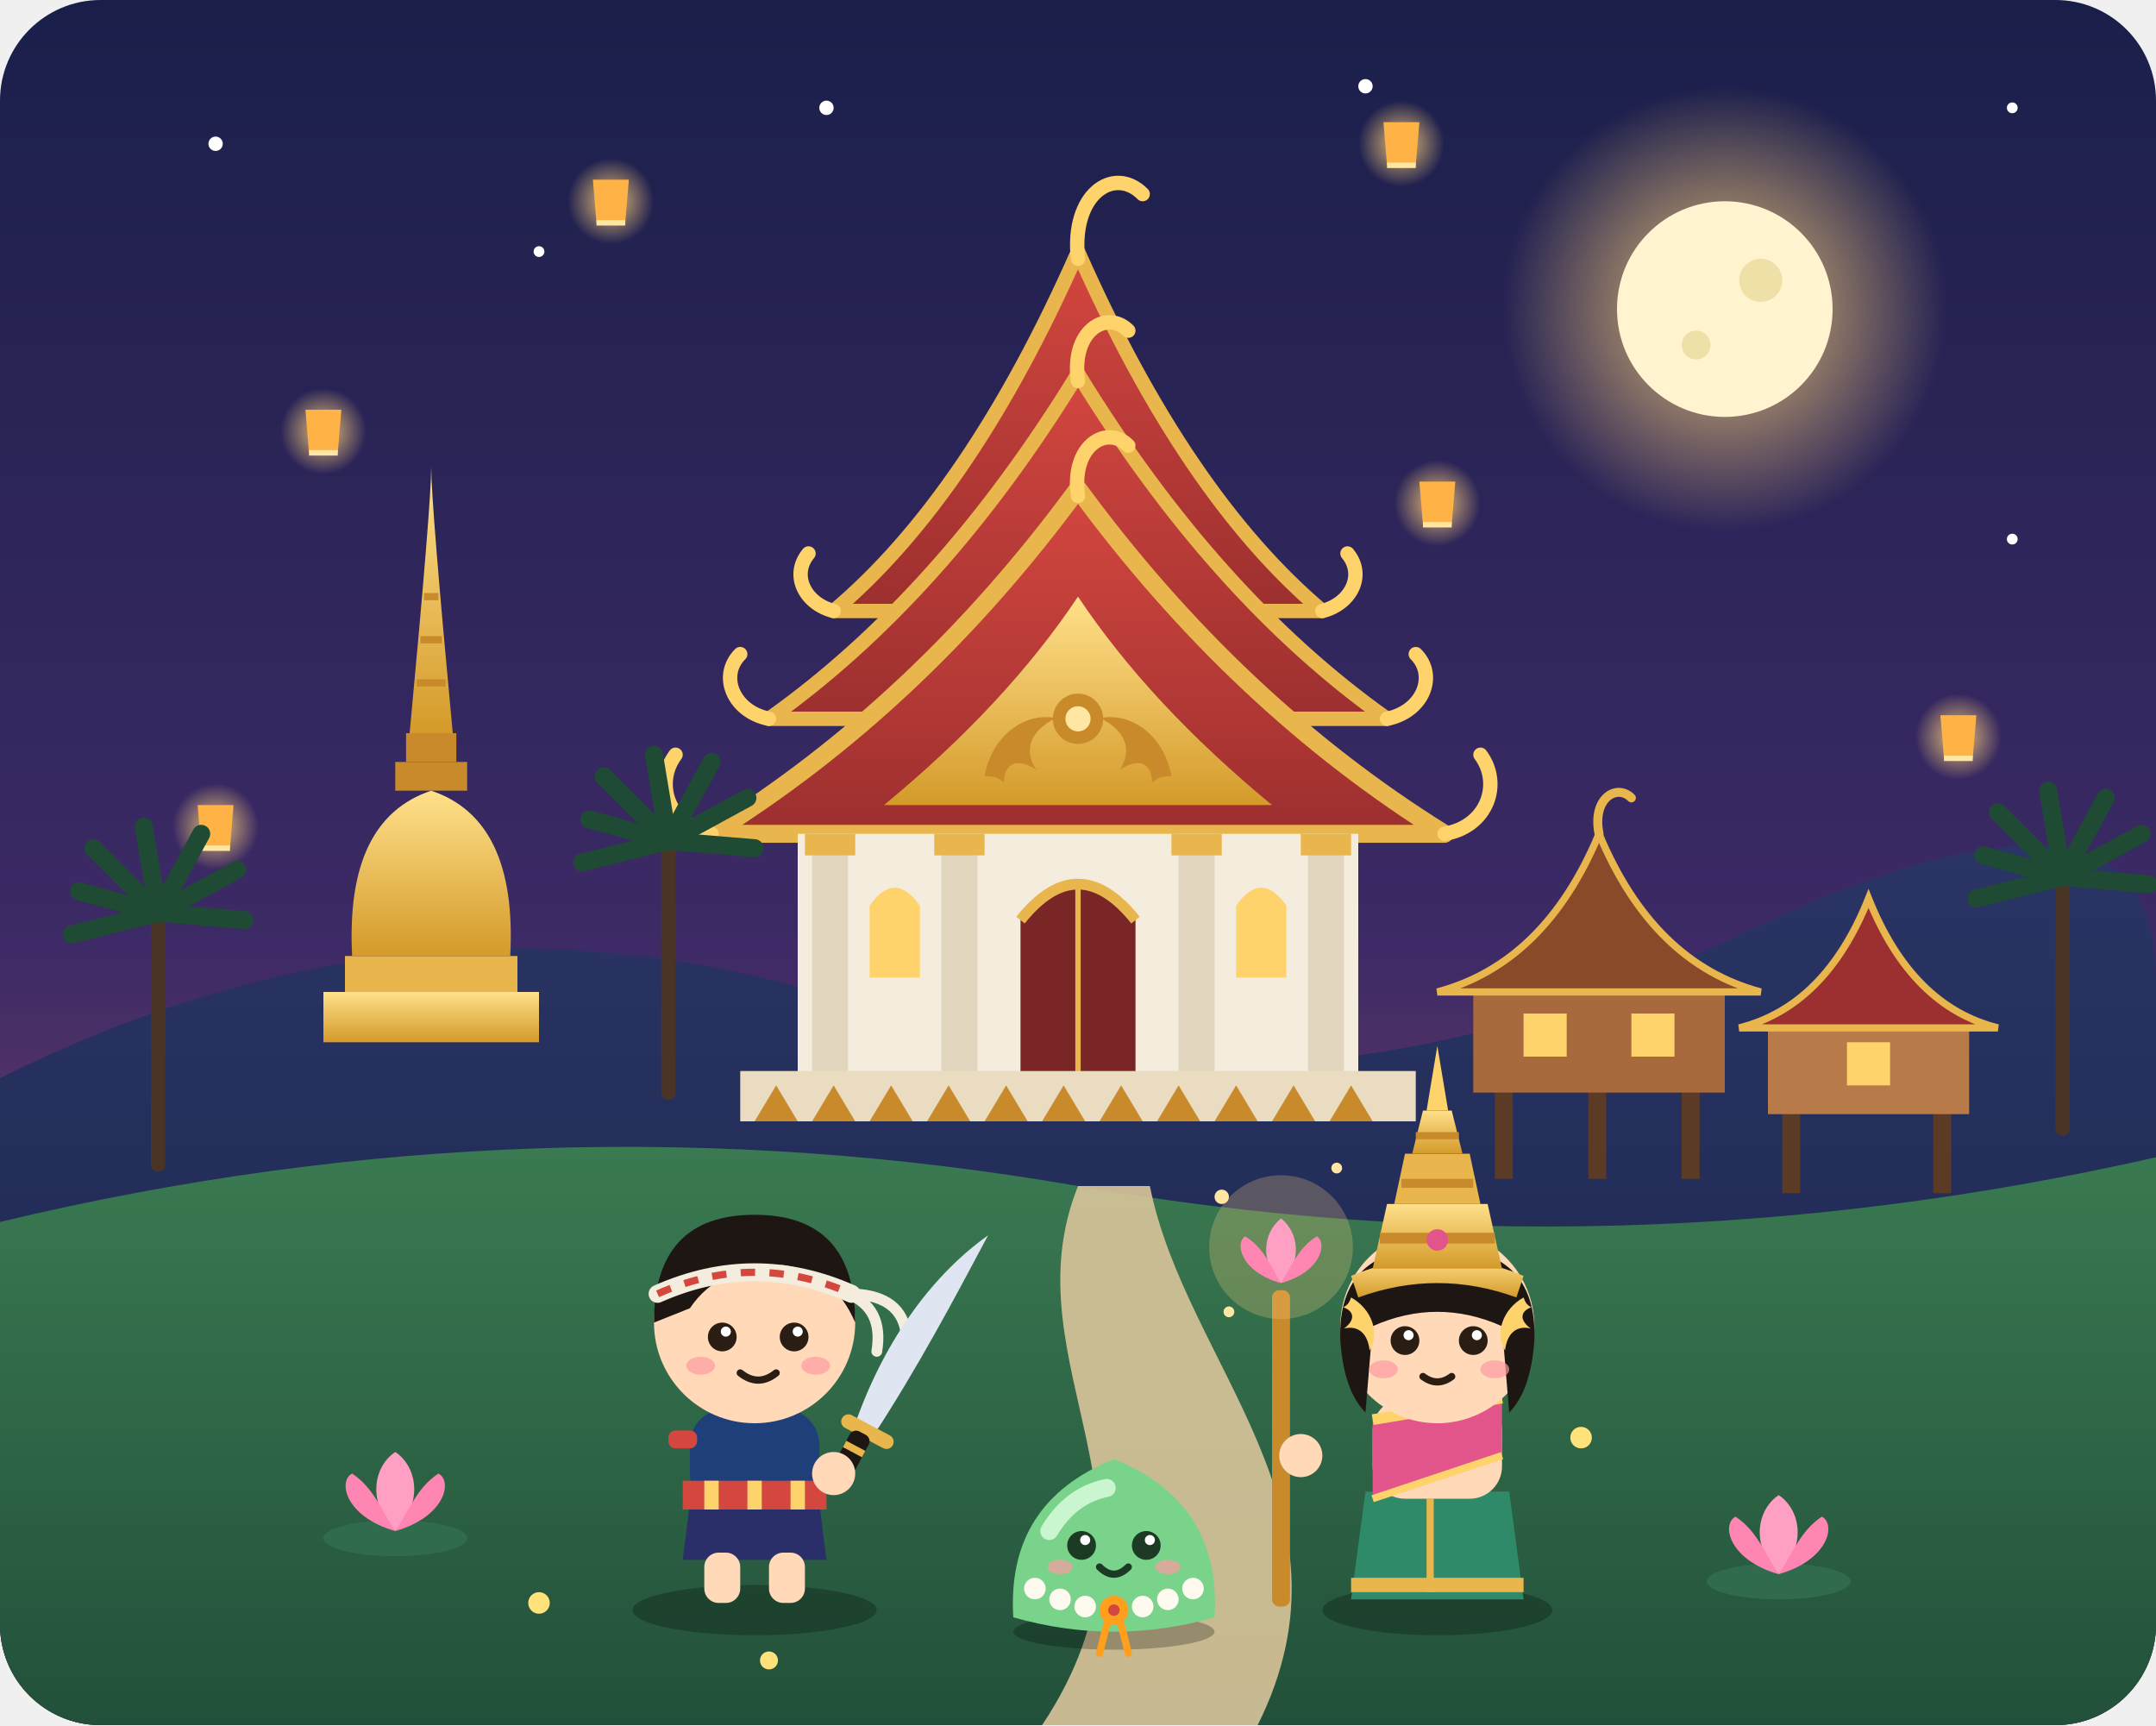
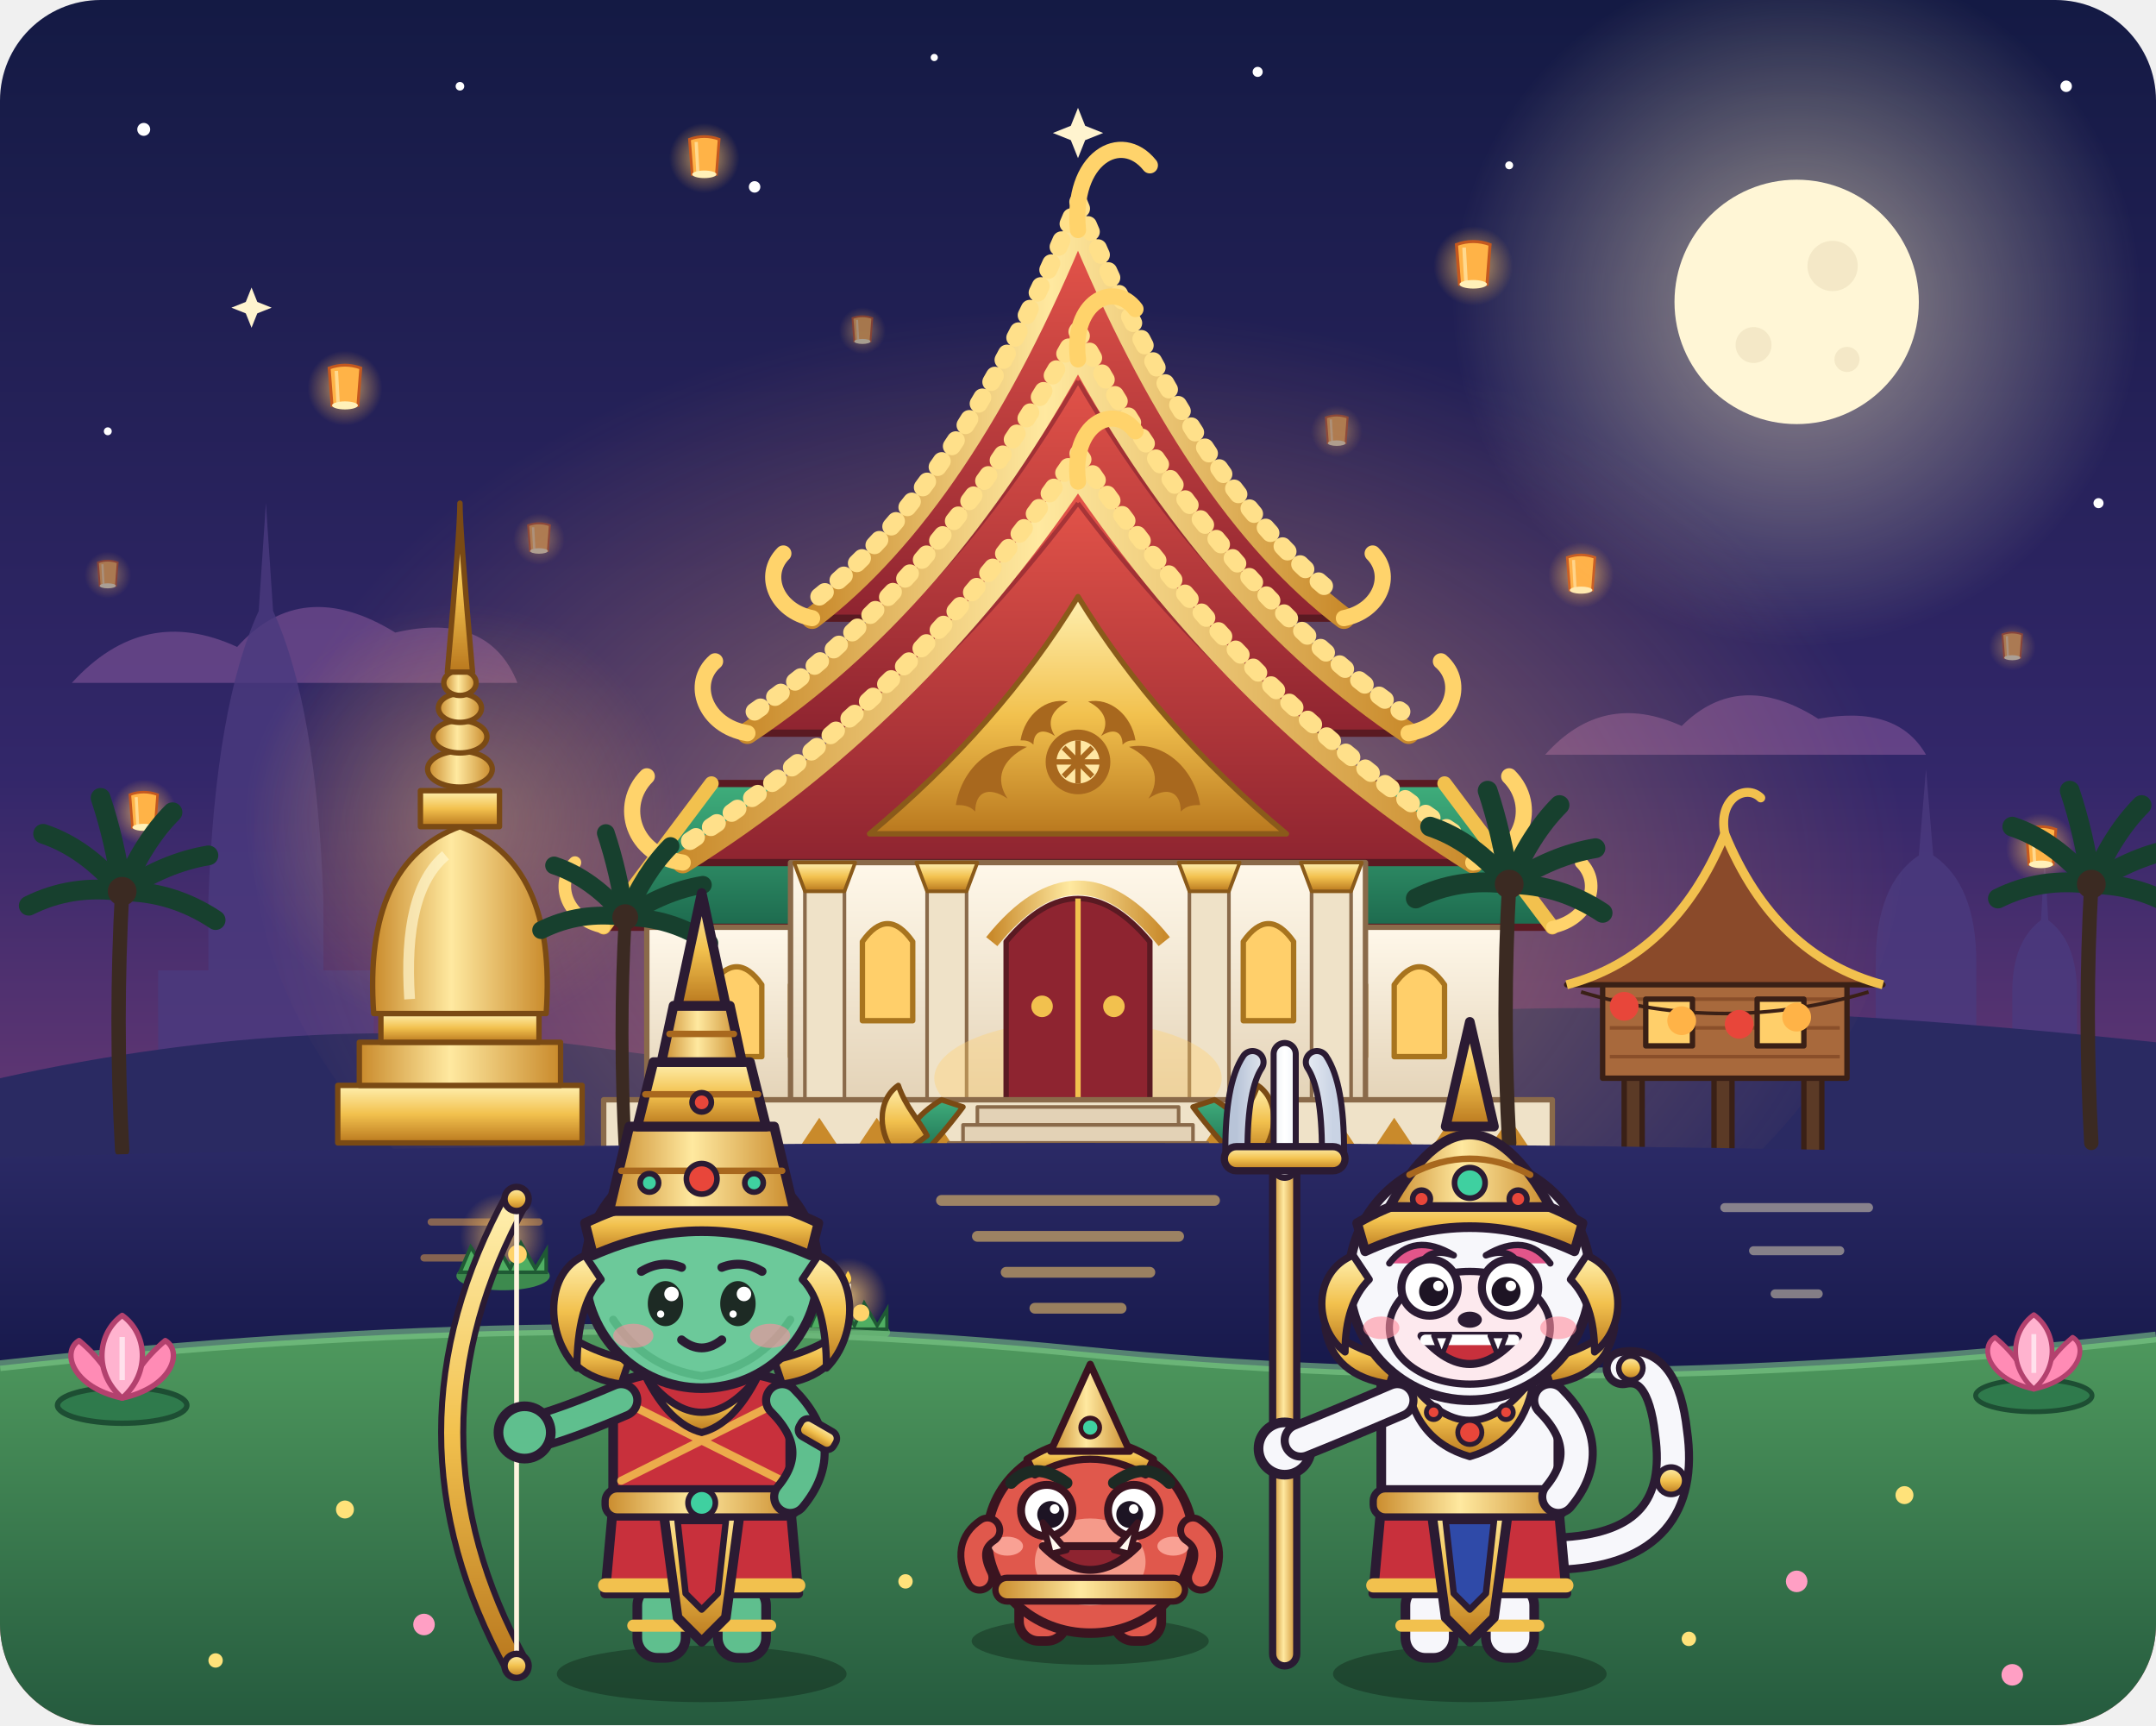
<svg xmlns="http://www.w3.org/2000/svg" viewBox="0 0 600 480" role="img" aria-labelledby="t">
  <defs>
    <linearGradient id="sky" x1="0" y1="0" x2="0" y2="1">
-       <stop offset="0" stop-color="#1a1f4a" />
-       <stop offset=".55" stop-color="#3d2a66" />
-       <stop offset="1" stop-color="#a0536a" />
-     </linearGradient>
-     <linearGradient id="hill1" x1="0" y1="0" x2="0" y2="1">
-       <stop offset="0" stop-color="#2a3566" />
-       <stop offset="1" stop-color="#1a2246" />
-     </linearGradient>
-     <linearGradient id="hill2" x1="0" y1="0" x2="0" y2="1">
-       <stop offset="0" stop-color="#3a7a52" />
-       <stop offset="1" stop-color="#22503a" />
+       <stop offset="0" stop-color="#141a44" />
+       <stop offset=".45" stop-color="#33276a" />
+       <stop offset=".75" stop-color="#7a3f78" />
+       <stop offset="1" stop-color="#d0707a" />
    </linearGradient>
    <linearGradient id="gold" x1="0" y1="0" x2="0" y2="1">
-       <stop offset="0" stop-color="#ffe08a" />
-       <stop offset="1" stop-color="#d49a2a" />
+       <stop offset="0" stop-color="#fff0b0" />
+       <stop offset=".5" stop-color="#f2c14e" />
+       <stop offset="1" stop-color="#b9781e" />
+     </linearGradient>
+     <linearGradient id="goldH" x1="0" y1="0" x2="1" y2="0">
+       <stop offset="0" stop-color="#c98a2b" />
+       <stop offset=".45" stop-color="#ffe9a0" />
+       <stop offset="1" stop-color="#c98a2b" />
    </linearGradient>
    <linearGradient id="roof" x1="0" y1="0" x2="0" y2="1">
-       <stop offset="0" stop-color="#d4473f" />
-       <stop offset="1" stop-color="#9c2f2f" />
+       <stop offset="0" stop-color="#e8564a" />
+       <stop offset="1" stop-color="#8e2430" />
+     </linearGradient>
+     <linearGradient id="roofG" x1="0" y1="0" x2="0" y2="1">
+       <stop offset="0" stop-color="#3fae7c" />
+       <stop offset="1" stop-color="#1d6a4e" />
+     </linearGradient>
+     <linearGradient id="wall" x1="0" y1="0" x2="0" y2="1">
+       <stop offset="0" stop-color="#fff8ea" />
+       <stop offset="1" stop-color="#e3d2b6" />
+     </linearGradient>
+     <linearGradient id="water" x1="0" y1="0" x2="0" y2="1">
+       <stop offset="0" stop-color="#2b2a66" />
+       <stop offset="1" stop-color="#16184a" />
+     </linearGradient>
+     <linearGradient id="grass" x1="0" y1="0" x2="0" y2="1">
+       <stop offset="0" stop-color="#4f9a5e" />
+       <stop offset="1" stop-color="#255a3e" />
+     </linearGradient>
+     <linearGradient id="blade" x1="0" y1="0" x2="1" y2="0">
+       <stop offset="0" stop-color="#b8c4d8" />
+       <stop offset=".5" stop-color="#ffffff" />
+       <stop offset="1" stop-color="#c9d3e4" />
    </linearGradient>
    <radialGradient id="glow" cx=".5" cy=".5" r=".5">
-       <stop offset="0" stop-color="#ffd27a" stop-opacity=".9" />
-       <stop offset="1" stop-color="#ffd27a" stop-opacity="0" />
+       <stop offset="0" stop-color="#ffd27a" stop-opacity=".95" />
+       <stop offset="1" stop-color="#ffb347" stop-opacity="0" />
+     </radialGradient>
+     <radialGradient id="templeGlow" cx=".5" cy=".55" r=".5">
+       <stop offset="0" stop-color="#ffcf7a" stop-opacity=".5" />
+       <stop offset="1" stop-color="#ff9a5a" stop-opacity="0" />
+     </radialGradient>
+     <radialGradient id="moonGlow" cx=".5" cy=".5" r=".5">
+       <stop offset="0" stop-color="#fff2c4" stop-opacity=".55" />
+       <stop offset="1" stop-color="#fff2c4" stop-opacity="0" />
    </radialGradient>
    <g id="lantern">
-       <circle r="12" fill="url(#glow)" />
-       <path d="M-5 -6 H5 L4 6 H-4z" fill="#ffb347" />
-       <path d="M-4 6 H4" stroke="#ffe7a3" stroke-width="1.5" />
+       <circle r="13" fill="url(#glow)" opacity=".8" />
+       <path d="M-5.5 -7 Q0 -9 5.5 -7 L4.5 6 H-4.5z" fill="#ffb347" stroke="#c4581f" stroke-width="1" />
+       <path d="M-3 -6 L-2.4 5" stroke="#ffe2a0" stroke-width="1.2" opacity=".8" />
+       <ellipse cx="0" cy="6" rx="4.5" ry="1.4" fill="#fff1b8" />
+     </g>
+     <g id="krathong">
+       <circle cy="-8" r="12" fill="url(#glow)" opacity=".8" />
+       <ellipse cx="0" cy="3" rx="13" ry="4" fill="#3d8a4e" />
+       <path d="M-12 2 L-9 -5 L-5 1 L-2 -6 L2 1 L5 -6 L9 1 L12 -4 L12 2z" fill="#4fae62" stroke="#1f5a34" stroke-width="1" />
+       <circle cx="-4" cy="-3" r="2.6" fill="#ff86b3" />
+       <circle cx="4" cy="-3" r="2.6" fill="#ffd36b" />
+       <rect x="-.9" y="-12" width="1.8" height="8" fill="#fff4dc" />
+       <path d="M0 -16 Q2 -13 0 -12 Q-2 -13 0 -16z" fill="#ffcf4a" />
    </g>
    <path id="kranok" d="M0 0 C2 -12 12 -20 22 -18 C14 -14 12 -8 16 -2 C10 -6 6 -4 6 2 C4 0 2 0 0 0z" />
-     <g id="palm" stroke="#1f4a34" stroke-linecap="round">
-       <path d="M0 0 V-70" stroke="#4a3426" stroke-width="4" />
-       <g stroke-width="5">
-         <path d="M0 -70 l-22 -6" />
-         <path d="M0 -70 l-18 -18" />
-         <path d="M0 -70 l-4 -24" />
-         <path d="M0 -70 l12 -22" />
-         <path d="M0 -70 l22 -12" />
-         <path d="M0 -70 l24 2" />
-         <path d="M0 -70 l-24 6" />
-       </g>
+     <g id="palm" stroke-linecap="round">
+       <path d="M0 0 Q-2 -36 0 -72" stroke="#3b2a22" stroke-width="4" fill="none" />
+       <g stroke="#17402e" stroke-width="5.5" fill="none">
+         <path d="M0 -72 q-14 -2 -26 4" />
+         <path d="M0 -72 q-10 -12 -22 -16" />
+         <path d="M0 -72 q-2 -14 -6 -26" />
+         <path d="M0 -72 q6 -14 14 -22" />
+         <path d="M0 -72 q12 -8 24 -10" />
+         <path d="M0 -72 q14 0 26 8" />
+       </g>
+       <circle cy="-72" r="4" fill="#3b2a22" />
    </g>
    <g id="lotus">
-       <ellipse cx="0" cy="8" rx="20" ry="5" fill="#2f6b4c" />
-       <path d="M0 6 C-8 -2 -6 -12 0 -16 C6 -12 8 -2 0 6z" fill="#ff9fc4" />
-       <path d="M0 6 C-14 2 -16 -8 -12 -10 C-6 -6 -4 0 0 6z" fill="#ff86b3" />
-       <path d="M0 6 C14 2 16 -8 12 -10 C6 -6 4 0 0 6z" fill="#ff86b3" />
+       <ellipse cx="0" cy="7" rx="18" ry="5" fill="#2f7a4c" stroke="#1d4e33" stroke-width="1.5" />
+       <g stroke="#b3416e" stroke-width="1.5" stroke-linejoin="round">
+         <path d="M0 5 C-14 2 -17 -8 -12 -11 C-6 -6 -3 -1 0 5z" fill="#ff8bb5" />
+         <path d="M0 5 C14 2 17 -8 12 -11 C6 -6 3 -1 0 5z" fill="#ff8bb5" />
+         <path d="M0 5 C-8 -2 -7 -13 0 -18 C7 -13 8 -2 0 5z" fill="#ffb3cf" />
+       </g>
+       <path d="M0 -12 V0" stroke="#fff" stroke-width="1.5" opacity=".6" />
    </g>
    <clipPath id="frame">
      <rect width="600" height="480" rx="28" />
    </clipPath>
  </defs>
  <g clip-path="url(#frame)">
    <rect width="600" height="480" fill="url(#sky)" />
-     <circle cx="480" cy="86" r="62" fill="url(#glow)" />
-     <circle cx="480" cy="86" r="30" fill="#fff4cf" />
-     <circle cx="490" cy="78" r="6" fill="#efe0a8" />
-     <circle cx="472" cy="96" r="4" fill="#efe0a8" />
    <g fill="#fff">
-       <circle cx="60" cy="40" r="2" />
-       <circle cx="150" cy="70" r="1.5" />
-       <circle cx="230" cy="30" r="2" />
-       <circle cx="380" cy="24" r="2" />
-       <circle cx="560" cy="150" r="1.5" />
-       <circle cx="560" cy="30" r="1.5" />
-     </g>
-     <use href="#lantern" x="90" y="120" />
-     <use href="#lantern" x="170" y="56" />
-     <use href="#lantern" x="400" y="140" />
-     <use href="#lantern" x="545" y="205" />
-     <use href="#lantern" x="60" y="230" />
-     <use href="#lantern" x="390" y="40" />
-     <path d="M0 300 Q120 240 240 280 T480 262 T600 272 V480 H0z" fill="url(#hill1)" />
-     <g transform="translate(120 290)">
-       <rect x="-30" y="-14" width="60" height="14" fill="url(#gold)" />
-       <rect x="-24" y="-24" width="48" height="10" fill="#e8b64c" />
-       <path d="M-22 -24 Q-24 -62 0 -70 Q24 -62 22 -24z" fill="url(#gold)" />
-       <g fill="#c98a2b">
-         <rect x="-10" y="-78" width="20" height="8" />
-         <rect x="-7" y="-86" width="14" height="8" />
-       </g>
-       <path d="M-6 -86 Q0 -150 0 -160 Q0 -150 6 -86z" fill="url(#gold)" />
-       <g stroke="#c98a2b" stroke-width="2">
-         <path d="M-4 -100 H4" />
-         <path d="M-3 -112 H3" />
-         <path d="M-2 -124 H2" />
-       </g>
-     </g>
-     <g>
-       <path d="M232 170 Q270 138 300 70 Q330 138 368 170z" fill="url(#roof)" stroke="#e8b64c" stroke-width="4" stroke-linejoin="round" />
-       <path d="M214 200 Q262 166 300 104 Q338 166 386 200z" fill="url(#roof)" stroke="#e8b64c" stroke-width="4" stroke-linejoin="round" />
-       <path d="M198 232 Q256 196 300 136 Q344 196 402 232z" fill="url(#roof)" stroke="#e8b64c" stroke-width="5" stroke-linejoin="round" />
-       <path d="M246 224 Q280 196 300 166 Q320 196 354 224z" fill="url(#gold)" />
-       <g fill="#c98a2b">
-         <use href="#kranok" transform="translate(274 216) scale(.9)" />
-         <use href="#kranok" transform="translate(326 216) scale(-.9 .9)" />
-         <circle cx="300" cy="200" r="7" />
-       </g>
-       <circle cx="300" cy="200" r="3.5" fill="#ffe7a3" />
-       <g fill="none" stroke="#ffd36b" stroke-width="4" stroke-linecap="round">
-         <path d="M300 72 C298 54 310 46 318 54" />
-         <path d="M300 106 C298 92 308 86 314 92" />
-         <path d="M300 138 C298 124 308 118 314 124" />
-         <path d="M198 232 C186 230 182 218 188 210" />
-         <path d="M402 232 C414 230 418 218 412 210" />
-         <path d="M214 200 C204 198 200 188 206 182" />
-         <path d="M386 200 C396 198 400 188 394 182" />
-         <path d="M232 170 C224 168 220 160 225 154" />
-         <path d="M368 170 C376 168 380 160 375 154" />
-       </g>
-       <rect x="222" y="232" width="156" height="68" fill="#f4ecdc" />
-       <g fill="#e2d6bf">
-         <rect x="226" y="232" width="10" height="68" />
-         <rect x="262" y="232" width="10" height="68" />
-         <rect x="328" y="232" width="10" height="68" />
-         <rect x="364" y="232" width="10" height="68" />
-       </g>
-       <g fill="#e8b64c">
-         <rect x="224" y="232" width="14" height="6" />
-         <rect x="260" y="232" width="14" height="6" />
-         <rect x="326" y="232" width="14" height="6" />
-         <rect x="362" y="232" width="14" height="6" />
-       </g>
-       <g fill="#ffd36b">
-         <path d="M242 252 Q249 242 256 252 V272 H242z" />
-         <path d="M344 252 Q351 242 358 252 V272 H344z" />
-       </g>
-       <path d="M284 300 V256 Q300 236 316 256 V300z" fill="#7a2626" />
-       <path d="M284 256 Q300 236 316 256" fill="none" stroke="#e8b64c" stroke-width="3" />
-       <path d="M300 246 V300" stroke="#e8b64c" stroke-width="1.5" />
-       <rect x="206" y="298" width="188" height="14" fill="#e9dcc0" />
-       <path fill="#c98a2b" d="M210 312l6-10 6 10zM226 312l6-10 6 10zM242 312l6-10 6 10zM258 312l6-10 6 10zM274 312l6-10 6 10zM290 312l6-10 6 10zM306 312l6-10 6 10zM322 312l6-10 6 10zM338 312l6-10 6 10zM354 312l6-10 6 10zM370 312l6-10 6 10z" />
-     </g>
-     <g transform="translate(410 262)">
-       <g fill="#5b3a26">
-         <rect x="6" y="40" width="5" height="26" />
-         <rect x="58" y="40" width="5" height="26" />
-         <rect x="32" y="40" width="5" height="26" />
-       </g>
-       <rect x="0" y="12" width="70" height="30" fill="#a8693c" />
-       <path d="M-10 14 Q20 6 35 -30 Q50 6 80 14z" fill="#8a4a2a" stroke="#e8b64c" stroke-width="2" />
-       <path d="M35 -30 C33 -40 40 -44 44 -40" fill="none" stroke="#e8b64c" stroke-width="2.5" stroke-linecap="round" />
-       <rect x="14" y="20" width="12" height="12" fill="#ffd36b" />
-       <rect x="44" y="20" width="12" height="12" fill="#ffd36b" />
-     </g>
-     <g transform="translate(492 274)">
-       <g fill="#5b3a26">
-         <rect x="4" y="34" width="5" height="24" />
-         <rect x="46" y="34" width="5" height="24" />
-       </g>
-       <rect x="0" y="10" width="56" height="26" fill="#b87a48" />
-       <path d="M-8 12 Q16 6 28 -24 Q40 6 64 12z" fill="#9c2f2f" stroke="#e8b64c" stroke-width="2" />
-       <rect x="22" y="16" width="12" height="12" fill="#ffd36b" />
-     </g>
-     <use href="#palm" x="186" y="304" />
-     <use href="#palm" x="44" y="324" />
-     <use href="#palm" x="574" y="314" />
-     <path d="M0 340 Q150 304 300 330 T600 322 V480 H0z" fill="url(#hill2)" />
-     <path d="M300 330 C280 380 330 420 290 480 H350 C380 420 330 380 320 330z" fill="#d9c49a" opacity=".9" />
-     <use href="#lotus" x="110" y="420" />
-     <use href="#lotus" x="495" y="432" />
+       <circle cx="40" cy="36" r="1.8" />
+       <circle cx="128" cy="24" r="1.2" />
+       <circle cx="210" cy="52" r="1.6" />
+       <circle cx="350" cy="20" r="1.4" />
+       <circle cx="420" cy="46" r="1.1" />
+       <circle cx="584" cy="140" r="1.4" />
+       <circle cx="575" cy="24" r="1.6" />
+       <circle cx="30" cy="120" r="1.1" />
+       <circle cx="260" cy="16" r="1" />
+     </g>
+     <path d="M300 30l2 5 5 2-5 2-2 5-2-5-5-2 5-2z" fill="#fff4cf" />
+     <path d="M70 80l1.6 4 4 1.6-4 1.6-1.6 4-1.6-4-4-1.6 4-1.6z" fill="#fff4cf" />
+     <circle cx="500" cy="84" r="96" fill="url(#moonGlow)" />
+     <circle cx="500" cy="84" r="34" fill="#fff6d6" />
+     <g fill="#efe3c0" opacity=".7">
+       <circle cx="510" cy="74" r="7" />
+       <circle cx="488" cy="96" r="5" />
+       <circle cx="514" cy="100" r="3.5" />
+     </g>
+     <g opacity=".55">
+       <path d="M20 190 q20 -22 46 -10 q18 -20 44 -4 q26 -6 34 14z" fill="#8a5a9e" />
+       <path d="M430 210 q16 -18 38 -8 q16 -16 38 -2 q22 -4 30 10z" fill="#8a5a9e" />
+     </g>
+     <g fill="#4a3a7e" opacity=".8">
+       <path d="M58 300 V250 Q60 196 72 170 L74 140 L76 170 Q88 196 90 250 V300z" />
+       <path d="M44 300 V270 H104 V300z" />
+       <path d="M522 300 V268 Q522 246 534 238 L536 214 L538 238 Q550 246 550 268 V300z" />
+       <path d="M560 300 V276 Q560 262 568 256 L569 238 L570 256 Q578 262 578 276 V300z" />
+     </g>
+     <path d="M0 300 Q90 280 170 292 T340 288 T600 290 V330 H0z" fill="#2a2a62" />
+     <g opacity=".6">
+       <use href="#lantern" transform="translate(150 150) scale(.55)" />
+       <use href="#lantern" transform="translate(240 92) scale(.5)" />
+       <use href="#lantern" transform="translate(372 120) scale(.55)" />
+       <use href="#lantern" transform="translate(560 180) scale(.5)" />
+       <use href="#lantern" transform="translate(30 160) scale(.5)" />
+     </g>
+     <use href="#lantern" transform="translate(96 108) scale(.8)" />
+     <use href="#lantern" transform="translate(196 44) scale(.75)" />
+     <use href="#lantern" transform="translate(410 74) scale(.85)" />
+     <use href="#lantern" transform="translate(440 160) scale(.7)" />
+     <use href="#lantern" transform="translate(568 236) scale(.75)" />
+     <use href="#lantern" transform="translate(40 226) scale(.7)" />
+     <ellipse cx="300" cy="230" rx="230" ry="160" fill="url(#templeGlow)" />
+     <g transform="translate(128 318)" stroke="#7a4a14" stroke-width="1.5" stroke-linejoin="round">
+       <circle cy="-90" r="60" fill="url(#glow)" opacity=".35" stroke="none" />
+       <rect x="-34" y="-16" width="68" height="16" fill="url(#gold)" />
+       <rect x="-28" y="-28" width="56" height="12" fill="url(#goldH)" />
+       <rect x="-22" y="-36" width="44" height="8" fill="url(#gold)" />
+       <path d="M-24 -36 Q-27 -78 0 -88 Q27 -78 24 -36z" fill="url(#goldH)" />
+       <rect x="-11" y="-98" width="22" height="10" fill="url(#gold)" />
+       <g fill="url(#goldH)">
+         <ellipse cx="0" cy="-104" rx="9" ry="5" />
+         <ellipse cx="0" cy="-113" rx="7.5" ry="4.5" />
+         <ellipse cx="0" cy="-121" rx="6" ry="4" />
+         <ellipse cx="0" cy="-128" rx="4.5" ry="3.5" />
+       </g>
+       <path d="M-3.5 -131 Q0 -170 0 -178 Q0 -170 3.5 -131z" fill="url(#gold)" />
+       <path d="M-14 -40 Q-16 -70 -4 -80" stroke="#fff6cf" stroke-width="3" fill="none" opacity=".7" />
+     </g>
+     <g stroke-linejoin="round">
+       <g stroke="#5a1a22" stroke-width="2">
+         <path d="M168 258 L198 218 H246 L246 258z" fill="url(#roofG)" />
+         <path d="M432 258 L402 218 H354 L354 258z" fill="url(#roofG)" />
+       </g>
+       <path d="M168 258 L198 218" stroke="#f2c14e" stroke-width="4" stroke-linecap="round" />
+       <path d="M432 258 L402 218" stroke="#f2c14e" stroke-width="4" stroke-linecap="round" />
+       <g fill="none" stroke="#ffd36b" stroke-width="3.5" stroke-linecap="round">
+         <path d="M168 258 C158 256 154 246 160 240" />
+         <path d="M432 258 C442 256 446 246 440 240" />
+       </g>
+       <rect x="180" y="258" width="66" height="50" fill="url(#wall)" stroke="#8a6a4a" stroke-width="1.5" />
+       <rect x="354" y="258" width="66" height="50" fill="url(#wall)" stroke="#8a6a4a" stroke-width="1.5" />
+       <g fill="#ffcf6a" stroke="#a8741e" stroke-width="1.5">
+         <path d="M198 274 Q205 264 212 274 V294 H198z" />
+         <path d="M220 274 Q227 264 234 274 V294 H220z" />
+         <path d="M366 274 Q373 264 380 274 V294 H366z" />
+         <path d="M388 274 Q395 264 402 274 V294 H388z" />
+       </g>
+       <g stroke="#5a1a22" stroke-width="2">
+         <path d="M226 172 Q268 140 300 62 Q332 140 374 172z" fill="url(#roof)" />
+         <path d="M208 204 Q262 168 300 98 Q338 168 392 204z" fill="url(#roof)" />
+         <path d="M190 240 Q254 200 300 132 Q346 200 410 240z" fill="url(#roof)" />
+       </g>
+       <g stroke="#7a1e2a" stroke-width="1.2" opacity=".55" fill="none">
+         <path d="M206 228 Q258 196 300 140" />
+         <path d="M394 228 Q342 196 300 140" />
+         <path d="M222 194 Q266 164 300 106" />
+         <path d="M378 194 Q334 164 300 106" />
+       </g>
+       <g fill="none" stroke-linecap="round">
+         <g stroke="url(#goldH)" stroke-width="6">
+           <path d="M226 172 Q268 140 300 62 Q332 140 374 172" />
+           <path d="M208 204 Q262 168 300 98 Q338 168 392 204" />
+           <path d="M190 240 Q254 200 300 132 Q346 200 410 240" />
+         </g>
+         <g stroke="#ffe08a" stroke-width="5" stroke-dasharray="2 5">
+           <path d="M228 166 Q268 134 300 56 Q332 134 372 166" />
+           <path d="M210 198 Q262 162 300 92 Q338 162 390 198" />
+           <path d="M192 234 Q254 194 300 126 Q346 194 408 234" />
+         </g>
+       </g>
+       <path d="M242 232 Q278 202 300 166 Q322 202 358 232z" fill="url(#gold)" stroke="#8a5a1a" stroke-width="1.5" />
+       <g fill="#a8681e">
+         <use href="#kranok" transform="translate(266 224) scale(.9)" />
+         <use href="#kranok" transform="translate(334 224) scale(-.9 .9)" />
+         <use href="#kranok" transform="translate(284 206) scale(.6)" />
+         <use href="#kranok" transform="translate(316 206) scale(-.6 .6)" />
+       </g>
+       <circle cx="300" cy="212" r="9" fill="#a8681e" />
+       <circle cx="300" cy="212" r="6" fill="#ffe7a3" />
+       <g stroke="#a8681e" stroke-width="1.5">
+         <path d="M300 206 V218 M294 212 H306 M296 208 L304 216 M304 208 L296 216" />
+       </g>
+       <g fill="none" stroke="#ffd36b" stroke-width="4.5" stroke-linecap="round">
+         <path d="M300 64 C298 44 312 36 320 46" />
+         <path d="M300 100 C298 84 310 78 316 86" />
+         <path d="M300 134 C298 118 310 112 316 120" />
+         <path d="M190 240 C176 238 172 224 180 216" />
+         <path d="M410 240 C424 238 428 224 420 216" />
+         <path d="M208 204 C196 202 192 190 199 184" />
+         <path d="M392 204 C404 202 408 190 401 184" />
+         <path d="M226 172 C216 170 212 160 218 154" />
+         <path d="M374 172 C384 170 388 160 382 154" />
+       </g>
+       <rect x="220" y="240" width="160" height="68" fill="url(#wall)" stroke="#8a6a4a" stroke-width="1.5" />
+       <g fill="#efe2c8" stroke="#8a6a4a" stroke-width="1">
+         <rect x="224" y="240" width="11" height="68" />
+         <rect x="258" y="240" width="11" height="68" />
+         <rect x="331" y="240" width="11" height="68" />
+         <rect x="365" y="240" width="11" height="68" />
+       </g>
+       <g fill="url(#gold)" stroke="#8a5a1a" stroke-width="1">
+         <path d="M221 240 H238 L235 248 H224z" />
+         <path d="M255 240 H272 L269 248 H258z" />
+         <path d="M328 240 H345 L342 248 H331z" />
+         <path d="M362 240 H379 L376 248 H365z" />
+       </g>
+       <g fill="#ffcf6a" stroke="#a8741e" stroke-width="1.5">
+         <path d="M240 262 Q247 252 254 262 V284 H240z" />
+         <path d="M346 262 Q353 252 360 262 V284 H346z" />
+       </g>
+       <ellipse cx="300" cy="300" rx="40" ry="16" fill="#ffcf6a" opacity=".35" />
+       <path d="M280 308 V262 Q300 238 320 262 V308z" fill="#8e2430" stroke="#5a1a22" stroke-width="1.5" />
+       <path d="M276 262 Q300 232 324 262" fill="none" stroke="url(#goldH)" stroke-width="4" />
+       <path d="M300 250 V308" stroke="#f2c14e" stroke-width="1.5" />
+       <g fill="#f2c14e">
+         <circle cx="290" cy="280" r="3" />
+         <circle cx="310" cy="280" r="3" />
+       </g>
+       <rect x="168" y="306" width="264" height="14" fill="#efe2c8" stroke="#8a6a4a" stroke-width="1.5" />
+       <path fill="#c98a2b" d="M174 320l6-9 6 9zM190 320l6-9 6 9zM206 320l6-9 6 9zM222 320l6-9 6 9zM238 320l6-9 6 9zM254 320l6-9 6 9zM334 320l6-9 6 9zM350 320l6-9 6 9zM366 320l6-9 6 9zM382 320l6-9 6 9zM398 320l6-9 6 9zM414 320l6-9 6 9z" />
+       <g fill="#e3d2b6" stroke="#8a6a4a" stroke-width="1">
+         <rect x="272" y="308" width="56" height="5" />
+         <rect x="268" y="313" width="64" height="5" />
+         <rect x="264" y="318" width="72" height="5" />
+       </g>
+       <g stroke="#7a4a14" stroke-width="1.5">
+         <path d="M268 308 Q262 316 256 322 L250 322 Q252 312 262 306z" fill="url(#roofG)" />
+         <path d="M250 322 C244 316 244 306 250 302 C252 308 256 312 258 316z" fill="url(#gold)" />
+         <path d="M332 308 Q338 316 344 322 L350 322 Q348 312 338 306z" fill="url(#roofG)" />
+         <path d="M350 322 C356 316 356 306 350 302 C348 308 344 312 342 316z" fill="url(#gold)" />
+       </g>
+     </g>
+     <g stroke="#3a2016" stroke-width="1.5" stroke-linejoin="round">
+       <g transform="translate(446 262)">
+         <g fill="#5b3a26">
+           <rect x="6" y="36" width="5" height="26" />
+           <rect x="31" y="36" width="5" height="26" />
+           <rect x="56" y="36" width="5" height="26" />
+         </g>
+         <rect x="0" y="10" width="68" height="28" fill="#a8693c" />
+         <path d="M2 16 H66 M2 24 H66 M2 32 H66" stroke="#8a4f2a" stroke-width="1" />
+         <path d="M-10 12 Q20 4 34 -30 Q48 4 78 12z" fill="#8a4a2a" />
+         <path d="M-10 12 Q20 4 34 -30 Q48 4 78 12" fill="none" stroke="#f2c14e" stroke-width="2.5" />
+         <path d="M34 -30 C32 -40 40 -44 44 -40" fill="none" stroke="#f2c14e" stroke-width="2.5" stroke-linecap="round" />
+         <rect x="12" y="16" width="13" height="13" fill="#ffcf6a" />
+         <rect x="43" y="16" width="13" height="13" fill="#ffcf6a" />
+       </g>
+       <path d="M440 276 Q480 288 520 276" fill="none" stroke="#3a2016" stroke-width="1" />
+       <g stroke="none">
+         <circle cx="452" cy="280" r="4" fill="#e8463a" />
+         <circle cx="468" cy="284" r="4" fill="#ffb347" />
+         <circle cx="484" cy="285" r="4" fill="#e8463a" />
+         <circle cx="500" cy="283" r="4" fill="#ffb347" />
+       </g>
+     </g>
+     <use href="#palm" x="420" y="318" />
+     <use href="#palm" x="174" y="320" transform="translate(174 320) scale(.9) translate(-174 -320)" />
+     <use href="#palm" x="34" y="320" />
+     <use href="#palm" x="582" y="318" />
+     <path d="M0 322 Q300 314 600 322 V384 H0z" fill="url(#water)" />
+     <g stroke-linecap="round" fill="none">
+       <g stroke="#ffcf6a" opacity=".55" stroke-width="3">
+         <path d="M262 334 H338" />
+         <path d="M272 344 H328" />
+         <path d="M280 354 H320" />
+         <path d="M288 364 H312" />
+       </g>
+       <g stroke="#fff2c4" opacity=".45" stroke-width="2.5">
+         <path d="M480 336 H520" />
+         <path d="M488 348 H512" />
+         <path d="M494 360 H506" />
+       </g>
+       <g stroke="#ffb347" opacity=".45" stroke-width="2">
+         <path d="M120 340 H150" />
+         <path d="M118 350 H136" />
+         <path d="M402 342 H426" />
+       </g>
+     </g>
+     <use href="#krathong" x="140" y="352" />
+     <use href="#krathong" transform="translate(410 346) scale(.8)" />
+     <use href="#krathong" transform="translate(236 368) scale(.9)" />
+     <path d="M0 380 Q160 362 300 376 T600 372 V480 H0z" fill="url(#grass)" />
+     <path d="M0 380 Q160 362 300 376 T600 372" fill="none" stroke="#7fc98a" stroke-width="3" opacity=".6" />
+     <use href="#lotus" x="34" y="384" />
+     <use href="#lotus" transform="translate(566 382) scale(.9)" />
    <g fill="#ffe27a">
-       <circle cx="150" cy="446" r="3" />
-       <circle cx="440" cy="400" r="3" />
-       <circle cx="214" cy="462" r="2.5" />
-     </g>
-     <g transform="translate(170 330)">
-       <ellipse cx="40" cy="118" rx="34" ry="7" fill="#000" opacity=".25" />
-       <rect x="22" y="62" width="36" height="28" rx="10" fill="#1f3f7a" />
-       <path d="M22 88 L58 88 L60 104 L20 104z" fill="#2a2f6a" />
-       <rect x="20" y="82" width="40" height="8" fill="#d4473f" />
-       <g fill="#ffd36b">
-         <rect x="26" y="82" width="4" height="8" />
-         <rect x="38" y="82" width="4" height="8" />
-         <rect x="50" y="82" width="4" height="8" />
-       </g>
-       <rect x="26" y="102" width="10" height="14" rx="4" fill="#ffd9b8" />
-       <rect x="44" y="102" width="10" height="14" rx="4" fill="#ffd9b8" />
-       <rect x="16" y="68" width="8" height="5" rx="2" fill="#d4473f" />
-       <circle cx="40" cy="38" r="28" fill="#ffd9b8" />
-       <path d="M12 38 Q12 8 40 8 Q68 8 68 38 Q62 24 48 22 Q30 22 22 34z" fill="#1e1612" />
-       <path d="M13 30 Q40 18 67 30" fill="none" stroke="#f4ecdc" stroke-width="5" stroke-linecap="round" />
-       <path d="M13 30 Q40 18 67 30" fill="none" stroke="#d4473f" stroke-width="2" stroke-dasharray="4 4" />
-       <path d="M66 30 Q76 34 74 46 M66 30 Q80 30 82 40" fill="none" stroke="#f4ecdc" stroke-width="3" stroke-linecap="round" />
-       <circle cx="31" cy="42" r="4" fill="#2a1d14" />
-       <circle cx="51" cy="42" r="4" fill="#2a1d14" />
-       <circle cx="32" cy="40.5" r="1.4" fill="#fff" />
-       <circle cx="52" cy="40.5" r="1.4" fill="#fff" />
-       <ellipse cx="25" cy="50" rx="4" ry="2.5" fill="#ff9aa2" opacity=".7" />
-       <ellipse cx="57" cy="50" rx="4" ry="2.5" fill="#ff9aa2" opacity=".7" />
-       <path d="M36 52 Q41 56 46 52" stroke="#2a1d14" stroke-width="2" fill="none" stroke-linecap="round" />
-       <g transform="rotate(28 64 78)">
-         <path d="M62 66 C58 40 62 18 70 2 C70 22 70 44 68 66z" fill="#dfe6f2" />
-         <rect x="58" y="64" width="16" height="4" rx="2" fill="#e8b64c" />
-         <rect x="62" y="67" width="6" height="18" rx="2" fill="#1e1612" />
-         <g fill="#e8b64c">
-           <rect x="62" y="71" width="6" height="2" />
-           <rect x="62" y="77" width="6" height="2" />
-         </g>
-       </g>
-       <circle cx="62" cy="80" r="6" fill="#ffd9b8" />
-     </g>
-     <g transform="translate(360 325)">
-       <ellipse cx="40" cy="123" rx="32" ry="7" fill="#000" opacity=".25" />
-       <path d="M20 90 L60 90 L64 120 L16 120z" fill="#2f8a6a" />
-       <path d="M16 116 H64" stroke="#e8b64c" stroke-width="4" />
-       <path d="M38 92 V118" stroke="#e8b64c" stroke-width="2" />
-       <rect x="22" y="64" width="36" height="28" rx="9" fill="#ffd9b8" />
-       <path d="M22 70 L58 64 L58 80 L22 92z" fill="#e2558a" />
-       <path d="M22 70 L58 64" stroke="#ffd36b" stroke-width="3" />
-       <path d="M22 92 L58 80" stroke="#ffd36b" stroke-width="2" />
-       <circle cx="40" cy="44" r="27" fill="#ffd9b8" />
-       <path d="M13 48 Q12 22 40 22 Q68 22 67 48 Q66 62 60 68 L58 44 Q40 36 22 44 L20 68 Q14 62 13 48z" fill="#1e1612" />
-       <circle cx="31" cy="48" r="4" fill="#2a1d14" />
-       <circle cx="50" cy="48" r="4" fill="#2a1d14" />
-       <circle cx="32" cy="46.5" r="1.4" fill="#fff" />
-       <circle cx="51" cy="46.5" r="1.4" fill="#fff" />
-       <ellipse cx="25" cy="56" rx="4" ry="2.5" fill="#ff9aa2" opacity=".7" />
-       <ellipse cx="56" cy="56" rx="4" ry="2.5" fill="#ff9aa2" opacity=".7" />
-       <path d="M36 58 Q40 61 44 58" stroke="#2a1d14" stroke-width="2" fill="none" stroke-linecap="round" />
-       <path d="M16 30 Q40 20 64 30 L62 36 Q40 28 18 36z" fill="url(#gold)" />
-       <path d="M22 28 L26 10 H54 L58 28z" fill="url(#gold)" />
-       <path d="M28 10 L31 -4 H49 L52 10z" fill="#e8b64c" />
-       <path d="M33 -4 L36 -16 H44 L47 -4z" fill="url(#gold)" />
-       <path d="M37 -16 L40 -34 L43 -16z" fill="#ffd36b" />
-       <g fill="#c98a2b">
-         <rect x="24" y="18" width="32" height="3" />
-         <rect x="30" y="3" width="20" height="2.5" />
-         <rect x="34" y="-10" width="12" height="2" />
-       </g>
-       <circle cx="40" cy="20" r="3" fill="#e2558a" />
-       <g fill="#ffd36b">
-         <use href="#kranok" transform="translate(16 36) rotate(110) scale(.55)" />
-         <use href="#kranok" transform="translate(64 36) rotate(-110) scale(-.55 .55)" />
-       </g>
-       <rect x="-6" y="34" width="5" height="88" rx="2" fill="#c98a2b" />
-       <circle cx="-3.5" cy="22" r="20" fill="#ffd27a" opacity=".25" />
-       <g transform="translate(-3.5 32)">
-         <path d="M0 0 C-6 -6 -5 -14 0 -18 C5 -14 6 -6 0 0z" fill="#ff9fc4" />
-         <path d="M0 0 C-11 -3 -13 -11 -10 -13 C-5 -10 -3 -5 0 0z" fill="#ff86b3" />
-         <path d="M0 0 C11 -3 13 -11 10 -13 C5 -10 3 -5 0 0z" fill="#ff86b3" />
-       </g>
-       <circle cx="2" cy="80" r="6" fill="#ffd9b8" />
-       <g fill="#ffe7a3">
-         <circle cx="-20" cy="8" r="2" />
-         <circle cx="12" cy="0" r="1.5" />
-         <circle cx="-18" cy="40" r="1.5" />
-       </g>
-     </g>
-     <g transform="translate(280 400)">
-       <ellipse cx="30" cy="54" rx="28" ry="5" fill="#000" opacity=".25" />
-       <path d="M2 50 Q0 18 30 6 Q60 18 58 50 Q30 58 2 50z" fill="#7ad38a" />
-       <path d="M12 26 Q18 16 28 14" stroke="#c9f5cf" stroke-width="5" fill="none" stroke-linecap="round" />
-       <circle cx="21" cy="30" r="4" fill="#1d3a24" />
-       <circle cx="39" cy="30" r="4" fill="#1d3a24" />
-       <circle cx="22" cy="28.5" r="1.4" fill="#fff" />
-       <circle cx="40" cy="28.5" r="1.4" fill="#fff" />
-       <path d="M26 36 Q30 40 34 36" stroke="#1d3a24" stroke-width="2" fill="none" stroke-linecap="round" />
-       <ellipse cx="15" cy="36" rx="3.5" ry="2" fill="#ff9aa2" opacity=".7" />
-       <ellipse cx="45" cy="36" rx="3.5" ry="2" fill="#ff9aa2" opacity=".7" />
-       <g fill="#fffaf0">
-         <circle cx="8" cy="42" r="3" />
-         <circle cx="15" cy="45" r="3" />
-         <circle cx="22" cy="47" r="3" />
-         <circle cx="38" cy="47" r="3" />
-         <circle cx="45" cy="45" r="3" />
-         <circle cx="52" cy="42" r="3" />
-       </g>
-       <circle cx="30" cy="48" r="4" fill="#ff9f1c" />
-       <circle cx="30" cy="48" r="1.6" fill="#d4473f" />
-       <path d="M28 52 L26 60 M32 52 L34 60" stroke="#ff9f1c" stroke-width="2" stroke-linecap="round" />
+       <circle cx="96" cy="420" r="2.5" />
+       <circle cx="530" cy="416" r="2.5" />
+       <circle cx="252" cy="440" r="2" />
+       <circle cx="470" cy="456" r="2" />
+       <circle cx="60" cy="462" r="2" />
+     </g>
+     <g fill="#ff9fc4">
+       <circle cx="118" cy="452" r="3" />
+       <circle cx="500" cy="440" r="3" />
+       <circle cx="560" cy="466" r="3" />
+     </g>
+     <g transform="translate(146 300) scale(1.12)" stroke="#2b1b33" stroke-width="2.4" stroke-linejoin="round" stroke-linecap="round">
+       <ellipse cx="44" cy="148" rx="36" ry="7" fill="#000" opacity=".28" stroke="none" />
+       <path d="M-2 30 Q-34 88 -2 146" fill="none" stroke="#2b1b33" stroke-width="7" />
+       <path d="M-2 30 Q-34 88 -2 146" fill="none" stroke="url(#gold)" stroke-width="4" />
+       <path d="M-2 30 L-2 146" fill="none" stroke="#fff4e0" stroke-width="1.2" />
+       <g fill="url(#gold)" stroke-width="1.6">
+         <circle cx="-2" cy="30" r="3" />
+         <circle cx="-2" cy="146" r="3" />
+       </g>
+       <rect x="28" y="126" width="12" height="18" rx="5" fill="#5fbf8e" />
+       <rect x="48" y="126" width="12" height="18" rx="5" fill="#5fbf8e" />
+       <path d="M27 136 h14 M47 136 h14" stroke="#f2c14e" stroke-width="3" />
+       <path d="M22 106 H66 L68 128 H20z" fill="#c8303c" />
+       <path d="M20 126 H68" stroke="#f2c14e" stroke-width="3.5" />
+       <path d="M34 104 H54 L50 134 L44 140 L38 134z" fill="url(#gold)" />
+       <path d="M38 110 H50 L48 128 L44 132 L40 128z" fill="#c8303c" stroke-width="1.6" />
+       <path d="M22 76 Q44 68 66 76 L66 108 H22z" fill="#c8303c" />
+       <path d="M24 80 L64 100 M64 80 L24 100" stroke="#f2c14e" stroke-width="2" opacity=".85" />
+       <path d="M30 74 Q44 92 58 74 Q52 86 44 88 Q36 86 30 74z" fill="url(#gold)" stroke-width="1.8" />
+       <rect x="20" y="102" width="48" height="7" rx="3" fill="url(#goldH)" stroke-width="1.8" />
+       <circle cx="44" cy="105.5" r="3.4" fill="#3fd0a0" stroke-width="1.4" />
+       <path d="M24 76 Q10 74 8 62 Q16 68 26 70z" fill="url(#gold)" stroke-width="1.8" />
+       <path d="M64 76 Q78 74 80 62 Q72 68 62 70z" fill="url(#gold)" stroke-width="1.8" />
+       <path d="M24 80 Q10 86 2 88" fill="none" stroke-width="10" />
+       <path d="M24 80 Q10 86 2 88" fill="none" stroke="#5fbf8e" stroke-width="6" />
+       <circle cx="0" cy="88" r="6.5" fill="#5fbf8e" />
+       <path d="M64 80 Q76 92 66 104" fill="none" stroke-width="10" />
+       <path d="M64 80 Q76 92 66 104" fill="none" stroke="#5fbf8e" stroke-width="6" />
+       <rect x="68" y="86" width="10" height="5" rx="2" fill="url(#gold)" stroke-width="1.6" transform="rotate(30 73 88)" />
+       <circle cx="44" cy="48" r="29" fill="#6cc99a" />
+       <path d="M22 60 Q30 72 44 74 Q58 72 66 60" fill="none" stroke="#4fae7c" stroke-width="2" opacity=".7" />
+       <path d="M15 36 Q44 22 73 36 L71 44 Q44 32 17 44z" fill="url(#gold)" />
+       <path d="M21 33 L26 12 H62 L67 33z" fill="url(#goldH)" />
+       <path d="M28 12 L32 -4 H56 L60 12z" fill="url(#gold)" />
+       <path d="M34 -4 L37 -18 H51 L54 -4z" fill="url(#goldH)" />
+       <path d="M38 -18 L44 -46 L50 -18z" fill="url(#gold)" />
+       <g fill="none" stroke="#a8681e" stroke-width="1.6">
+         <path d="M24 23 H64" />
+         <path d="M30 4 H58" />
+         <path d="M36 -11 H52" />
+       </g>
+       <g stroke-width="1.4">
+         <circle cx="44" cy="25" r="3.8" fill="#e8463a" />
+         <circle cx="31" cy="26" r="2.3" fill="#3fd0a0" />
+         <circle cx="57" cy="26" r="2.3" fill="#3fd0a0" />
+         <circle cx="44" cy="6" r="2.4" fill="#e8463a" />
+       </g>
+       <path d="M15 44 C5 48 5 64 13 72 C13 62 15 54 19 50z" fill="url(#gold)" stroke-width="1.8" />
+       <path d="M73 44 C83 48 83 64 75 72 C75 62 73 54 69 50z" fill="url(#gold)" stroke-width="1.8" />
+       <path d="M29 48 Q34 45 39 47 M49 47 Q54 45 59 48" fill="none" stroke-width="2.2" />
+       <ellipse cx="35" cy="56" rx="4.4" ry="5.6" fill="#1d2a24" stroke="none" />
+       <ellipse cx="53" cy="56" rx="4.4" ry="5.6" fill="#1d2a24" stroke="none" />
+       <g fill="#fff" stroke="none">
+         <circle cx="36.5" cy="53.6" r="1.8" />
+         <circle cx="54.5" cy="53.6" r="1.8" />
+         <circle cx="33.8" cy="58.6" r=".9" />
+         <circle cx="51.8" cy="58.6" r=".9" />
+       </g>
+       <g fill="#ff8e9e" opacity=".6" stroke="none">
+         <ellipse cx="27" cy="64" rx="5" ry="3" />
+         <ellipse cx="61" cy="64" rx="5" ry="3" />
+       </g>
+       <path d="M39 65 Q44 69 49 65" fill="none" stroke-width="2.2" />
+     </g>
+     <g transform="translate(362 300) scale(1.12)" stroke="#2b1b33" stroke-width="2.4" stroke-linejoin="round" stroke-linecap="round">
+       <ellipse cx="42" cy="148" rx="34" ry="7" fill="#000" opacity=".28" stroke="none" />
+       <path d="M66 118 Q96 116 92 88 Q90 70 80 72" fill="none" stroke-width="10" />
+       <path d="M66 118 Q96 116 92 88 Q90 70 80 72" fill="none" stroke="#f7f7fb" stroke-width="6" />
+       <g fill="url(#gold)" stroke-width="1.4">
+         <circle cx="92" cy="100" r="3.4" />
+         <circle cx="82" cy="72" r="3" />
+       </g>
+       <rect x="-7" y="18" width="6" height="128" rx="3" fill="url(#goldH)" stroke-width="1.8" />
+       <path d="M-4 22 L-4 -6 M-16 18 Q-16 2 -12 -4 M8 18 Q8 2 4 -4" fill="none" stroke-width="7" />
+       <path d="M-4 22 L-4 -6 M-16 18 Q-16 2 -12 -4 M8 18 Q8 2 4 -4" fill="none" stroke="url(#blade)" stroke-width="4" />
+       <path d="M-18 20 H10" stroke-width="2" />
+       <rect x="-19" y="17" width="30" height="6" rx="3" fill="url(#gold)" stroke-width="1.8" />
+       <circle cx="-4" cy="92" r="6.5" fill="#f7f7fb" />
+       <rect x="26" y="126" width="12" height="18" rx="5" fill="#f7f7fb" />
+       <rect x="46" y="126" width="12" height="18" rx="5" fill="#f7f7fb" />
+       <path d="M25 136 h14 M45 136 h14" stroke="#f2c14e" stroke-width="3" />
+       <path d="M20 106 H64 L66 128 H18z" fill="#c8303c" />
+       <path d="M18 126 H66" stroke="#f2c14e" stroke-width="3.5" />
+       <path d="M32 104 H52 L48 134 L42 140 L36 134z" fill="url(#gold)" />
+       <path d="M36 110 H48 L46 128 L42 132 L38 128z" fill="#2f4aa8" stroke-width="1.6" />
+       <path d="M20 76 Q42 68 64 76 L64 108 H20z" fill="#f7f7fb" />
+       <path d="M26 74 Q42 96 58 74 Q56 90 42 94 Q28 90 26 74z" fill="url(#gold)" stroke-width="1.8" />
+       <g fill="#e8463a" stroke-width="1.2">
+         <circle cx="42" cy="88" r="3" />
+         <circle cx="33" cy="83" r="1.8" />
+         <circle cx="51" cy="83" r="1.8" />
+       </g>
+       <rect x="18" y="102" width="48" height="7" rx="3" fill="url(#goldH)" stroke-width="1.8" />
+       <path d="M22 76 Q8 74 6 62 Q14 68 24 70z" fill="url(#gold)" stroke-width="1.8" />
+       <path d="M62 76 Q76 74 78 62 Q70 68 60 70z" fill="url(#gold)" stroke-width="1.8" />
+       <path d="M24 80 Q10 86 0 90" fill="none" stroke-width="10" />
+       <path d="M24 80 Q10 86 0 90" fill="none" stroke="#f7f7fb" stroke-width="6" />
+       <path d="M62 80 Q74 92 64 104" fill="none" stroke-width="10" />
+       <path d="M62 80 Q74 92 64 104" fill="none" stroke="#f7f7fb" stroke-width="6" />
+       <circle cx="42" cy="50" r="30" fill="#f7f7fb" />
+       <ellipse cx="42" cy="62" rx="20" ry="14" fill="#fde9ee" stroke-width="1.8" />
+       <path d="M14 36 Q42 20 70 36 L68 43 Q42 31 16 43z" fill="url(#gold)" />
+       <path d="M22 32 Q42 -4 62 32z" fill="url(#goldH)" />
+       <path d="M36 12 L42 -14 L48 12z" fill="url(#gold)" />
+       <g fill="none" stroke="#a8681e" stroke-width="1.6">
+         <path d="M27 24 Q42 16 57 24" />
+       </g>
+       <g stroke-width="1.4">
+         <circle cx="42" cy="26" r="3.8" fill="#3fd0a0" />
+         <circle cx="30" cy="30" r="2.2" fill="#e8463a" />
+         <circle cx="54" cy="30" r="2.2" fill="#e8463a" />
+       </g>
+       <path d="M13 44 C3 48 3 62 11 68 C11 60 13 54 17 50z" fill="url(#gold)" stroke-width="1.8" />
+       <path d="M71 44 C81 48 81 62 73 68 C73 60 71 54 67 50z" fill="url(#gold)" stroke-width="1.8" />
+       <path d="M22 46 Q28 38 38 44 Q32 42 30 46" fill="#e2558a" stroke-width="1.6" />
+       <path d="M62 46 Q56 38 46 44 Q52 42 54 46" fill="#e2558a" stroke-width="1.6" />
+       <circle cx="32" cy="52" r="7" fill="#fff" stroke-width="2" />
+       <circle cx="52" cy="52" r="7" fill="#fff" stroke-width="2" />
+       <circle cx="33" cy="53" r="3.6" fill="#1d1424" stroke="none" />
+       <circle cx="51" cy="53" r="3.6" fill="#1d1424" stroke="none" />
+       <g fill="#fff" stroke="none">
+         <circle cx="34.2" cy="51.6" r="1.3" />
+         <circle cx="52.2" cy="51.6" r="1.3" />
+       </g>
+       <ellipse cx="42" cy="60" rx="3" ry="2" fill="#2b1b33" stroke="none" />
+       <path d="M30 64 Q42 78 54 64z" fill="#c8303c" stroke-width="2" />
+       <path d="M31 65 H53" stroke="#fff" stroke-width="2.6" />
+       <path d="M33 64 L35 69 L37 64z M47 64 L49 69 L51 64z" fill="#fff" stroke-width="1.2" />
+       <g fill="#ff8e9e" opacity=".6" stroke="none">
+         <ellipse cx="20" cy="62" rx="4.5" ry="2.8" />
+         <ellipse cx="64" cy="62" rx="4.5" ry="2.8" />
+       </g>
+     </g>
+     <g transform="translate(266 384) scale(1.1)" stroke="#3a1420" stroke-width="2.4" stroke-linejoin="round" stroke-linecap="round">
+       <ellipse cx="34" cy="66" rx="30" ry="6" fill="#000" opacity=".28" stroke="none" />
+       <rect x="16" y="52" width="12" height="14" rx="5" fill="#e0584c" />
+       <rect x="40" y="52" width="12" height="14" rx="5" fill="#e0584c" />
+       <ellipse cx="34" cy="40" rx="26" ry="24" fill="#e0584c" />
+       <ellipse cx="34" cy="46" rx="14" ry="11" fill="#f59a8a" stroke="none" />
+       <rect x="10" y="50" width="48" height="6" rx="3" fill="url(#goldH)" stroke-width="1.6" />
+       <path d="M18 20 Q34 10 50 20 L48 24 Q34 16 20 24z" fill="url(#gold)" stroke-width="1.8" />
+       <path d="M24 18 L34 -4 L44 18z" fill="url(#goldH)" stroke-width="1.8" />
+       <circle cx="34" cy="12" r="2.4" fill="#3fd0a0" stroke-width="1.2" />
+       <path d="M14 26 Q20 20 28 26 M40 26 Q48 20 54 26" fill="none" stroke="#1d2a24" stroke-width="3" />
+       <circle cx="23" cy="33" r="6.5" fill="#fff" stroke-width="2" />
+       <circle cx="45" cy="33" r="6.5" fill="#fff" stroke-width="2" />
+       <circle cx="24" cy="34" r="3.4" fill="#1d1424" stroke="none" />
+       <circle cx="44" cy="34" r="3.4" fill="#1d1424" stroke="none" />
+       <g fill="#fff" stroke="none">
+         <circle cx="25" cy="32.6" r="1.2" />
+         <circle cx="45" cy="32.6" r="1.2" />
+       </g>
+       <path d="M22 42 Q34 54 46 42z" fill="#8e2430" stroke-width="2" />
+       <path d="M24 44 L22 36 L28 43z M44 44 L46 36 L40 43z" fill="#fffaf0" stroke-width="1.6" />
+       <g fill="#ffb3a6" opacity=".8" stroke="none">
+         <ellipse cx="13" cy="42" rx="4" ry="2.4" />
+         <ellipse cx="55" cy="42" rx="4" ry="2.4" />
+       </g>
+       <path d="M8 38 Q2 42 6 50" fill="none" stroke-width="8" />
+       <path d="M8 38 Q2 42 6 50" fill="none" stroke="#e0584c" stroke-width="4.5" />
+       <path d="M60 38 Q66 42 62 50" fill="none" stroke-width="8" />
+       <path d="M60 38 Q66 42 62 50" fill="none" stroke="#e0584c" stroke-width="4.5" />
    </g>
  </g>
</svg>
